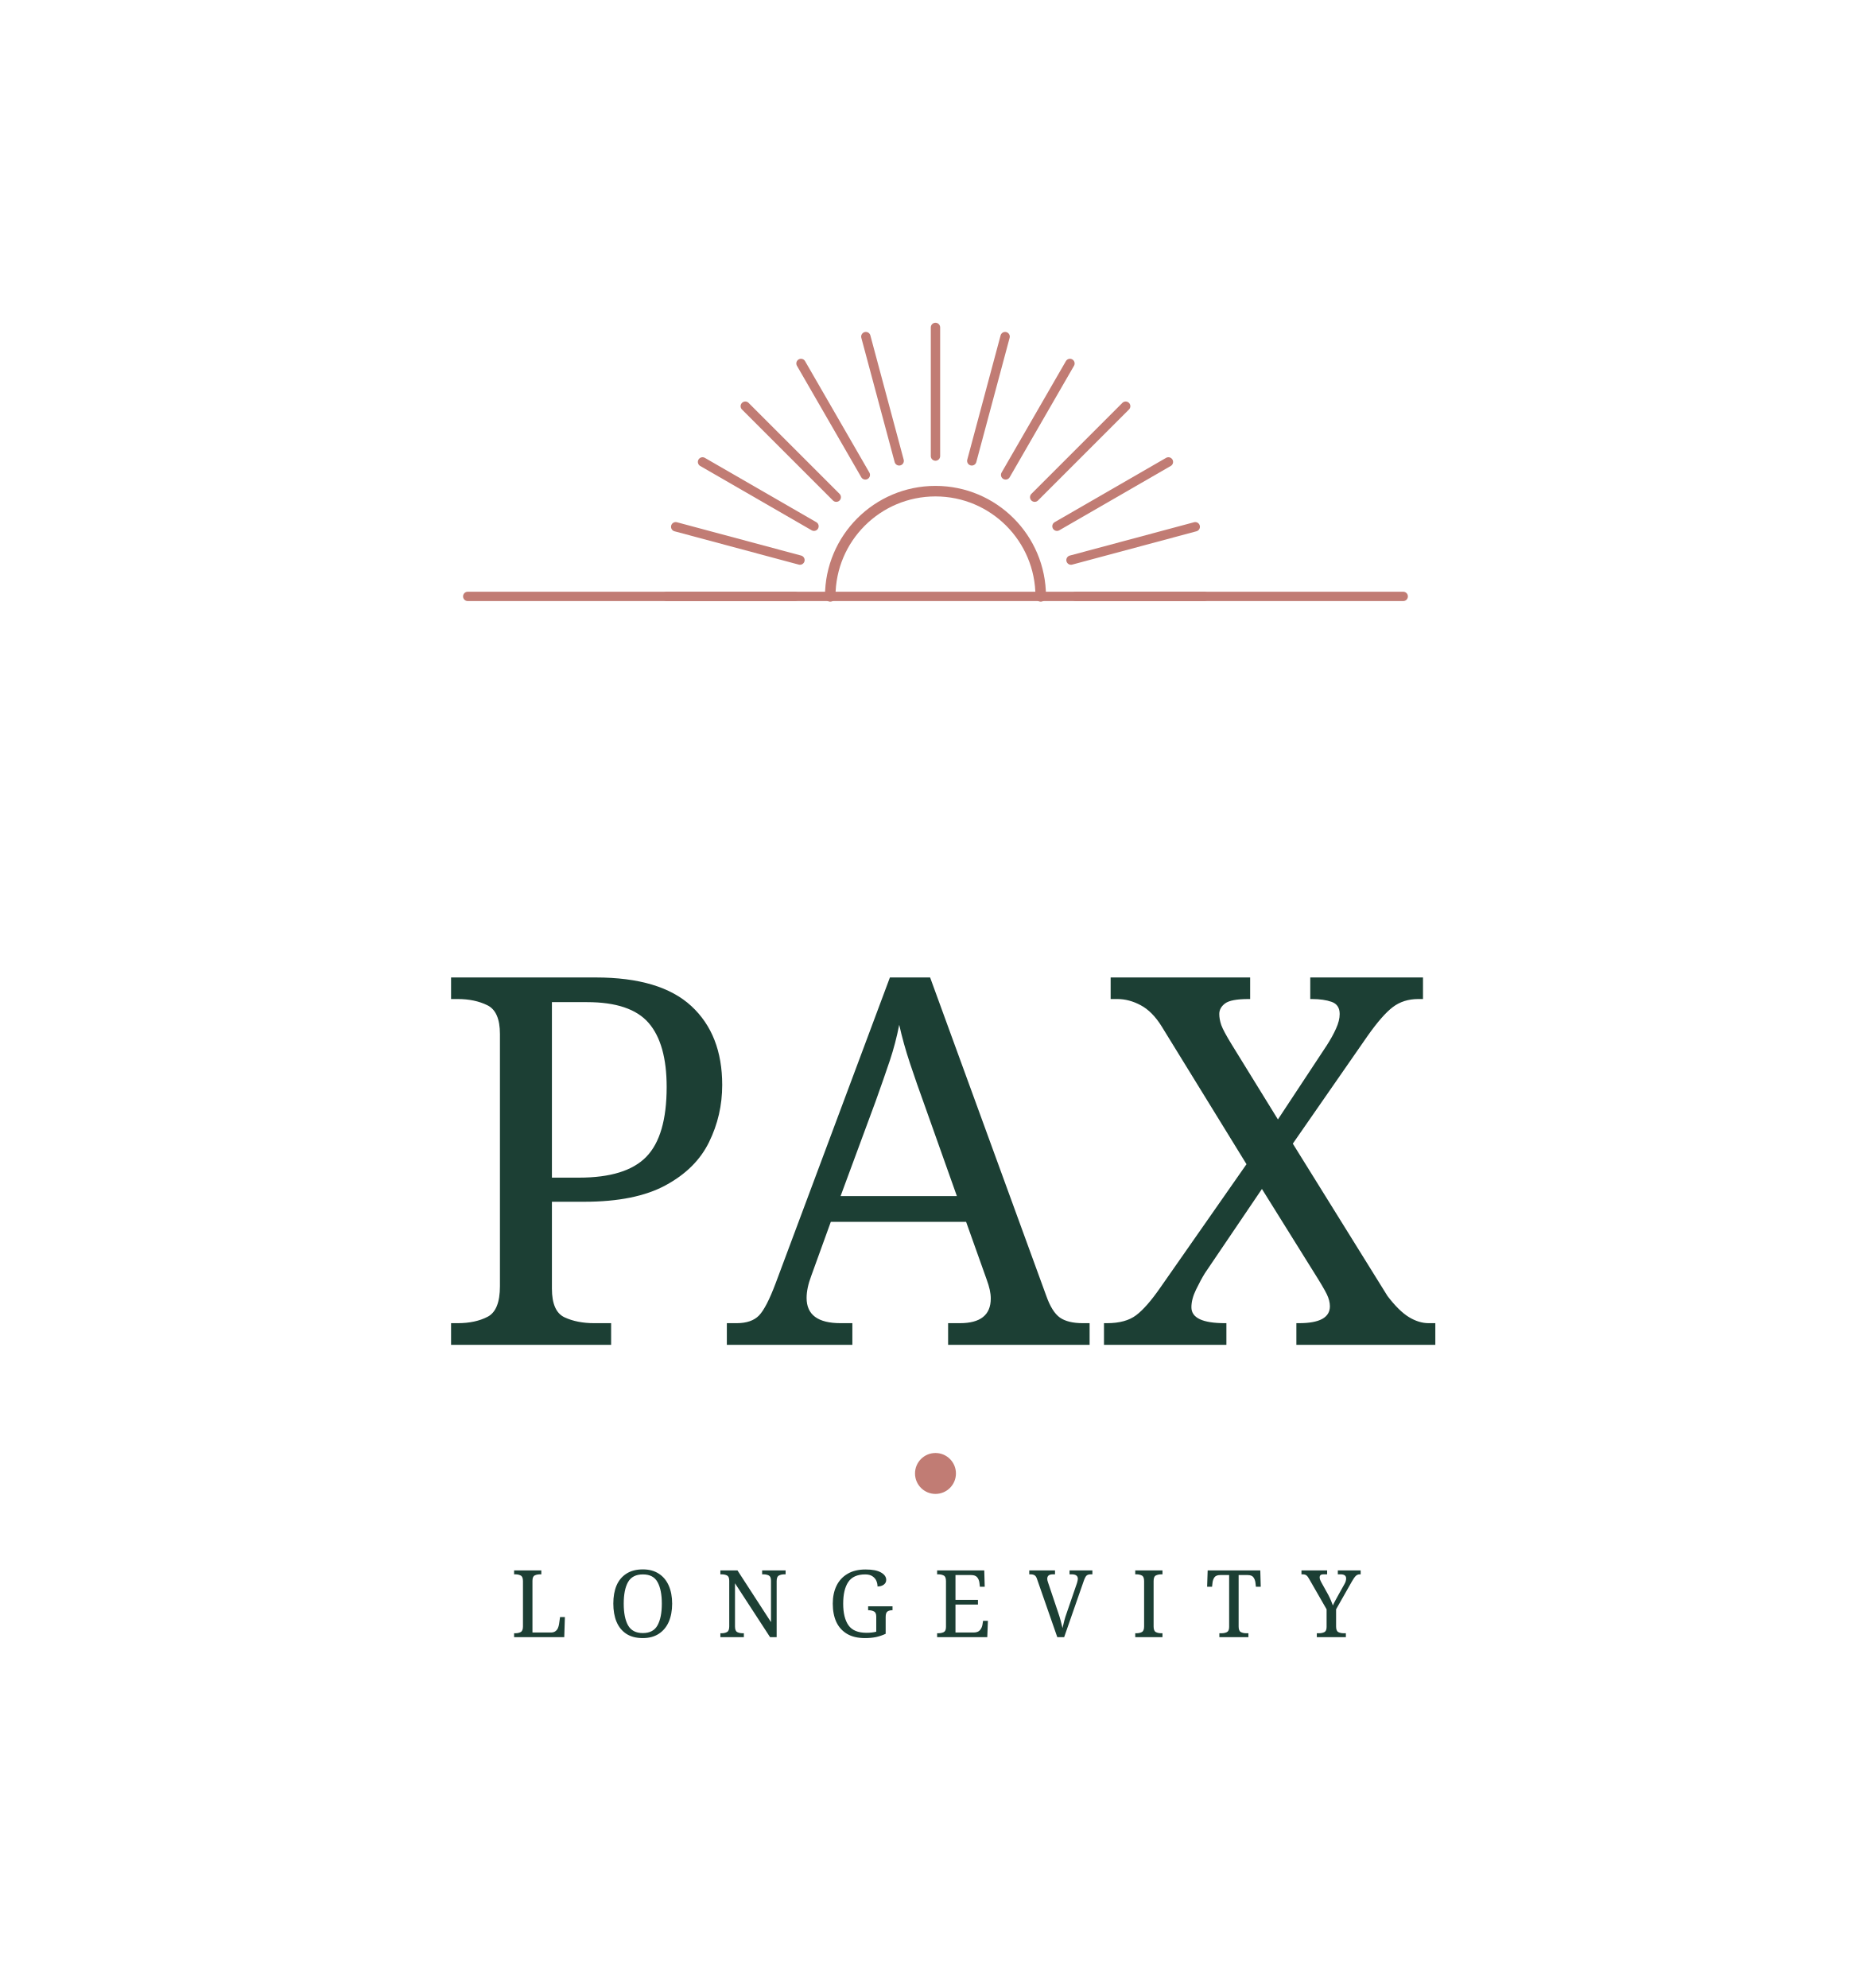
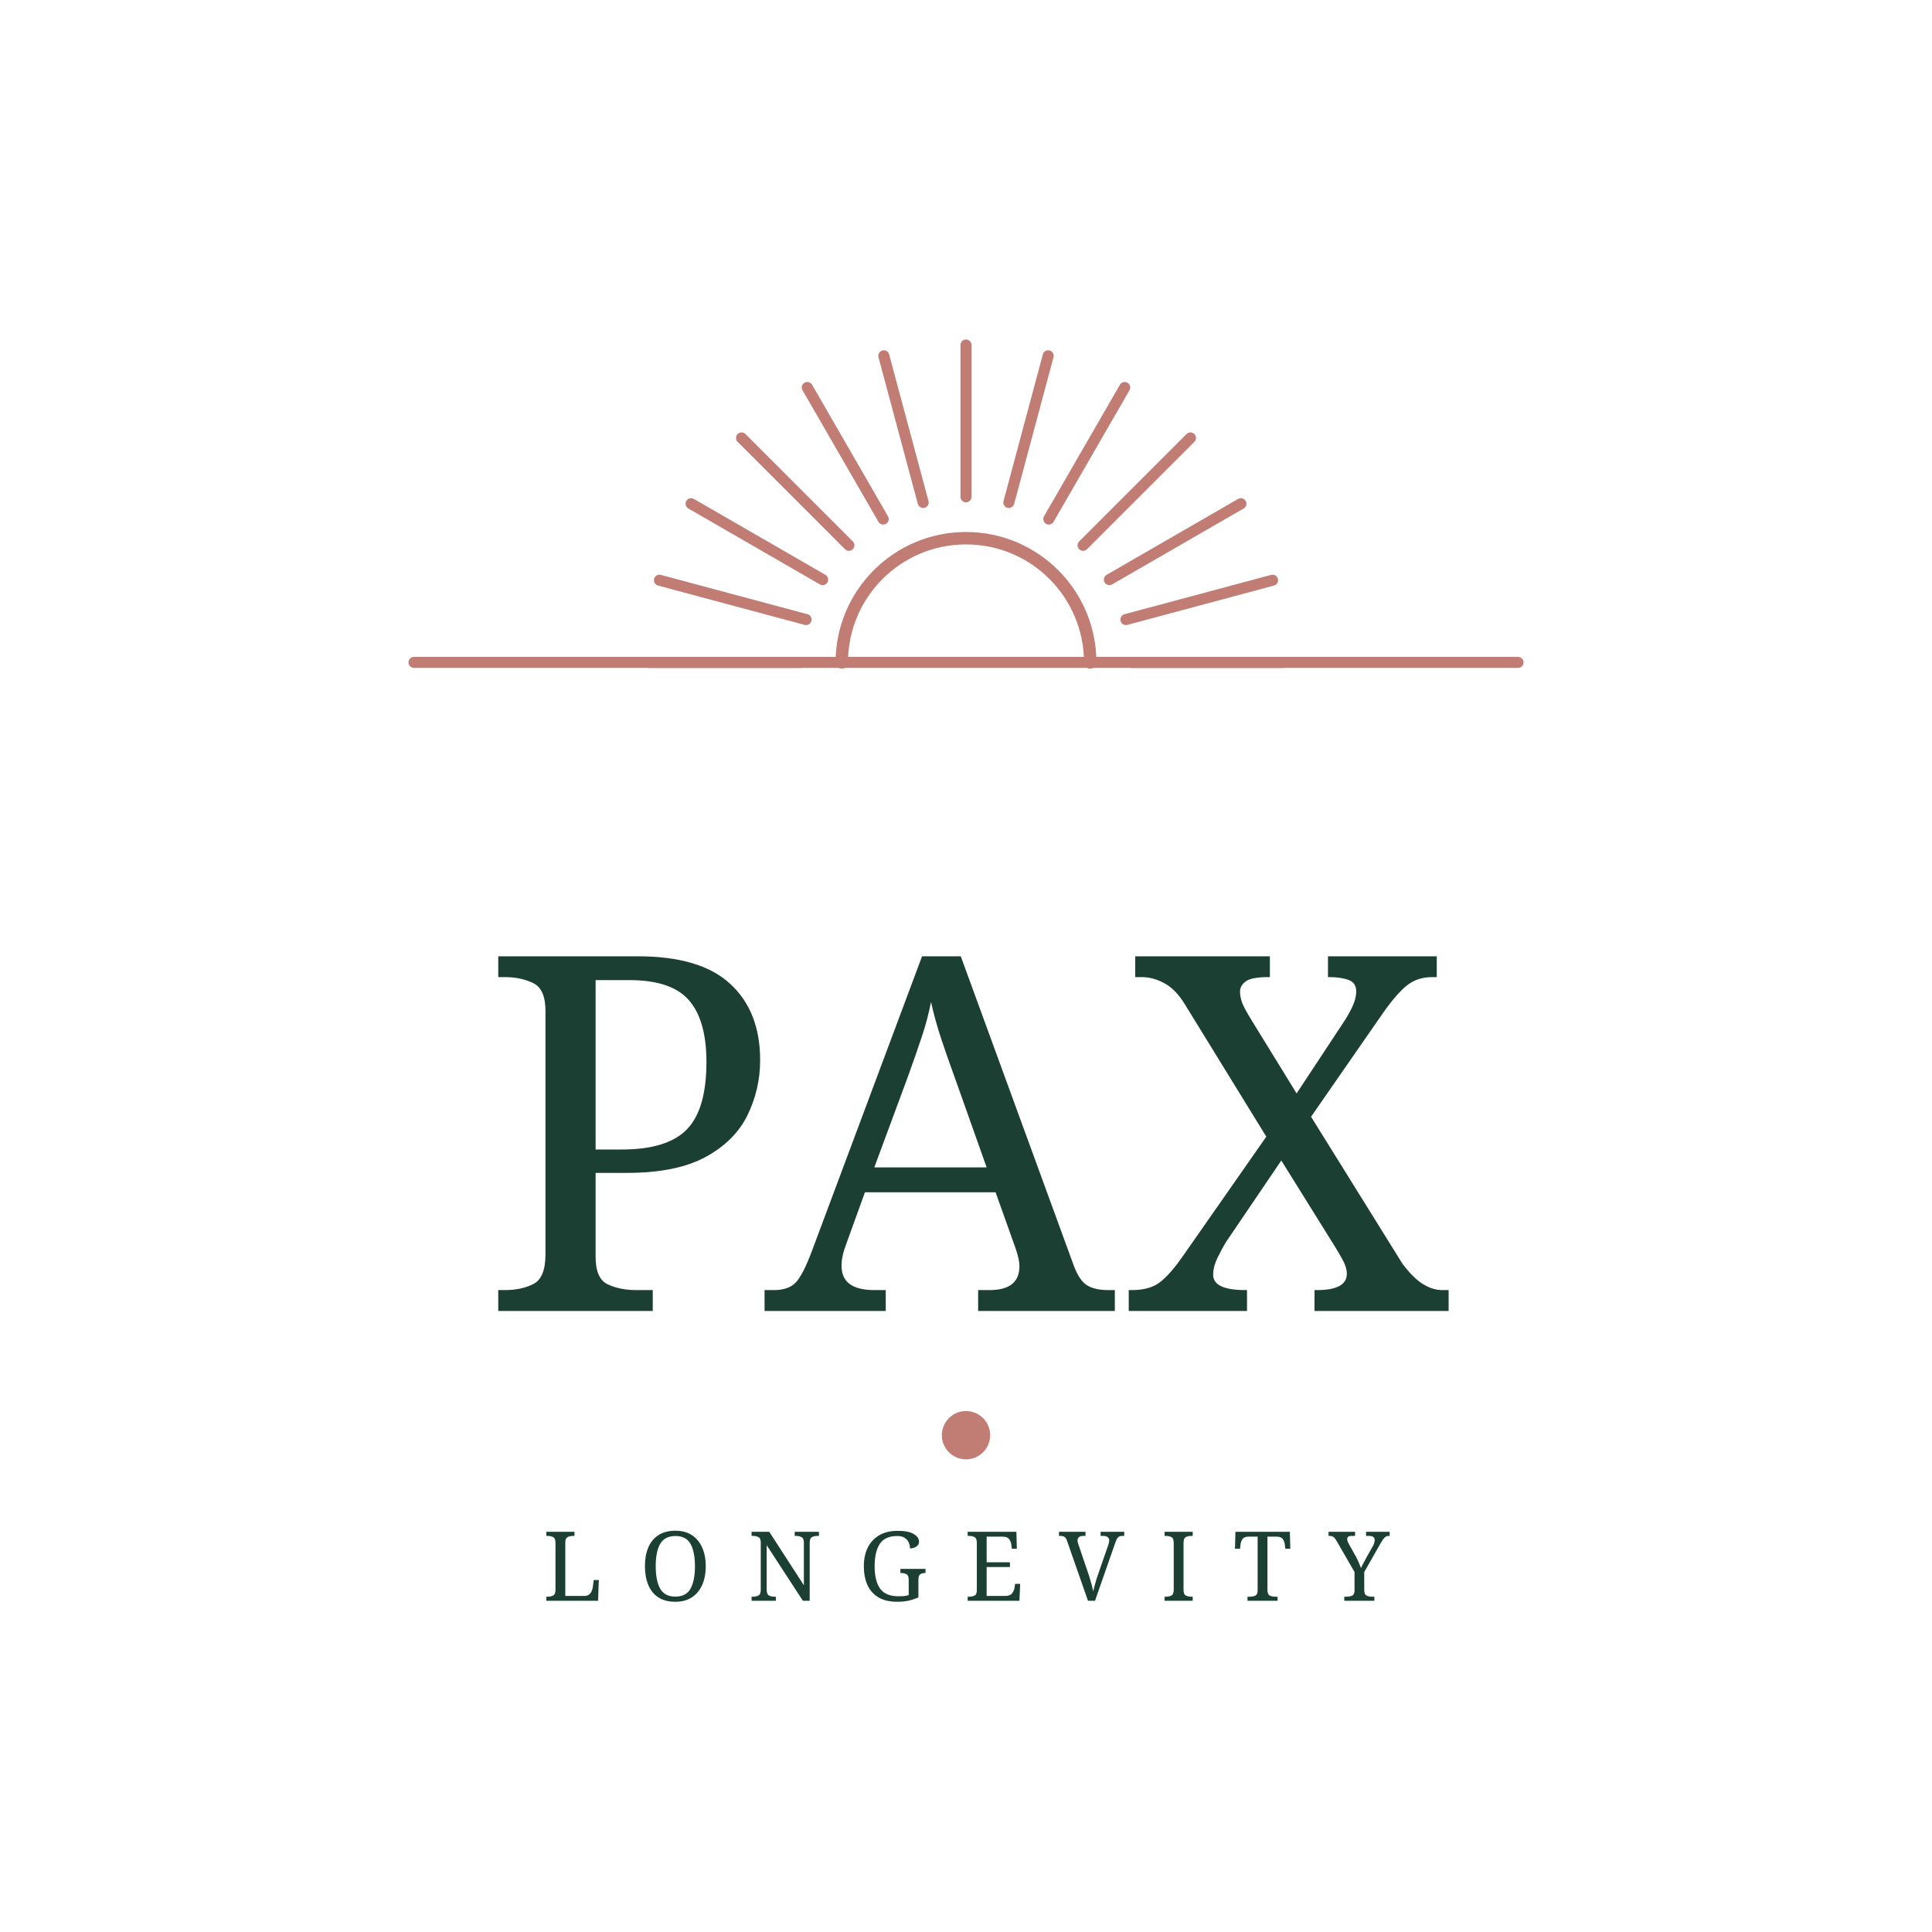
- <svg xmlns="http://www.w3.org/2000/svg" viewBox="0 0 320 340" role="img" aria-label="Pax Longevity stacked">
-   <g transform="translate(60, 24)">
+ <svg xmlns="http://www.w3.org/2000/svg" viewBox="0 0 280 280" role="img" aria-label="Pax Longevity compact stacked">
+   <g transform="translate(40, 18) scale(1)">
    <line x1="20" y1="78" x2="180" y2="78" stroke="#C17C74" stroke-width="1.6" stroke-linecap="round" />
    <path d="M 82 78 A 18 18 0 0 1 118 78" fill="none" stroke="#C17C74" stroke-width="1.8" stroke-linecap="round" />
    <line x1="76" y1="78" x2="54" y2="78" stroke="#C17C74" stroke-width="1.6" stroke-linecap="round" />
    <line x1="76.82" y1="71.79" x2="55.57" y2="66.09" stroke="#C17C74" stroke-width="1.6" stroke-linecap="round" />
    <line x1="79.22" y1="66" x2="60.16" y2="55" stroke="#C17C74" stroke-width="1.6" stroke-linecap="round" />
    <line x1="83.03" y1="61.03" x2="67.47" y2="45.47" stroke="#C17C74" stroke-width="1.6" stroke-linecap="round" />
    <line x1="88" y1="57.22" x2="77" y2="38.16" stroke="#C17C74" stroke-width="1.6" stroke-linecap="round" />
    <line x1="93.79" y1="54.82" x2="88.09" y2="33.57" stroke="#C17C74" stroke-width="1.6" stroke-linecap="round" />
    <line x1="100" y1="54" x2="100" y2="32" stroke="#C17C74" stroke-width="1.6" stroke-linecap="round" />
    <line x1="106.21" y1="54.82" x2="111.91" y2="33.57" stroke="#C17C74" stroke-width="1.6" stroke-linecap="round" />
    <line x1="112" y1="57.22" x2="123" y2="38.16" stroke="#C17C74" stroke-width="1.6" stroke-linecap="round" />
    <line x1="116.97" y1="61.03" x2="132.53" y2="45.47" stroke="#C17C74" stroke-width="1.6" stroke-linecap="round" />
    <line x1="120.78" y1="66" x2="139.84" y2="55" stroke="#C17C74" stroke-width="1.6" stroke-linecap="round" />
    <line x1="123.18" y1="71.79" x2="144.43" y2="66.09" stroke="#C17C74" stroke-width="1.6" stroke-linecap="round" />
    <line x1="124" y1="78" x2="146" y2="78" stroke="#C17C74" stroke-width="1.6" stroke-linecap="round" />
  </g>
-   <text x="160" y="230" text-anchor="middle" font-family="'Instrument Serif', Georgia, serif" font-size="88" fill="#1C3F34" style="letter-spacing:0.02em">PAX</text>
-   <circle cx="160" cy="252" r="3.5" fill="#C17C74" />
-   <text x="160" y="280" text-anchor="middle" font-family="'Instrument Serif', Georgia, serif" font-size="16" fill="#1C3F34" style="letter-spacing:0.42em">LONGEVITY</text>
+   <text x="140" y="190" text-anchor="middle" font-family="'Instrument Serif', Georgia, serif" font-size="72" fill="#1C3F34" style="letter-spacing:0.02em">PAX</text>
+   <circle cx="140" cy="208" r="3.5" fill="#C17C74" />
+   <text x="140" y="232" text-anchor="middle" font-family="'Instrument Serif', Georgia, serif" font-size="14" fill="#1C3F34" style="letter-spacing:0.38em">LONGEVITY</text>
</svg>
